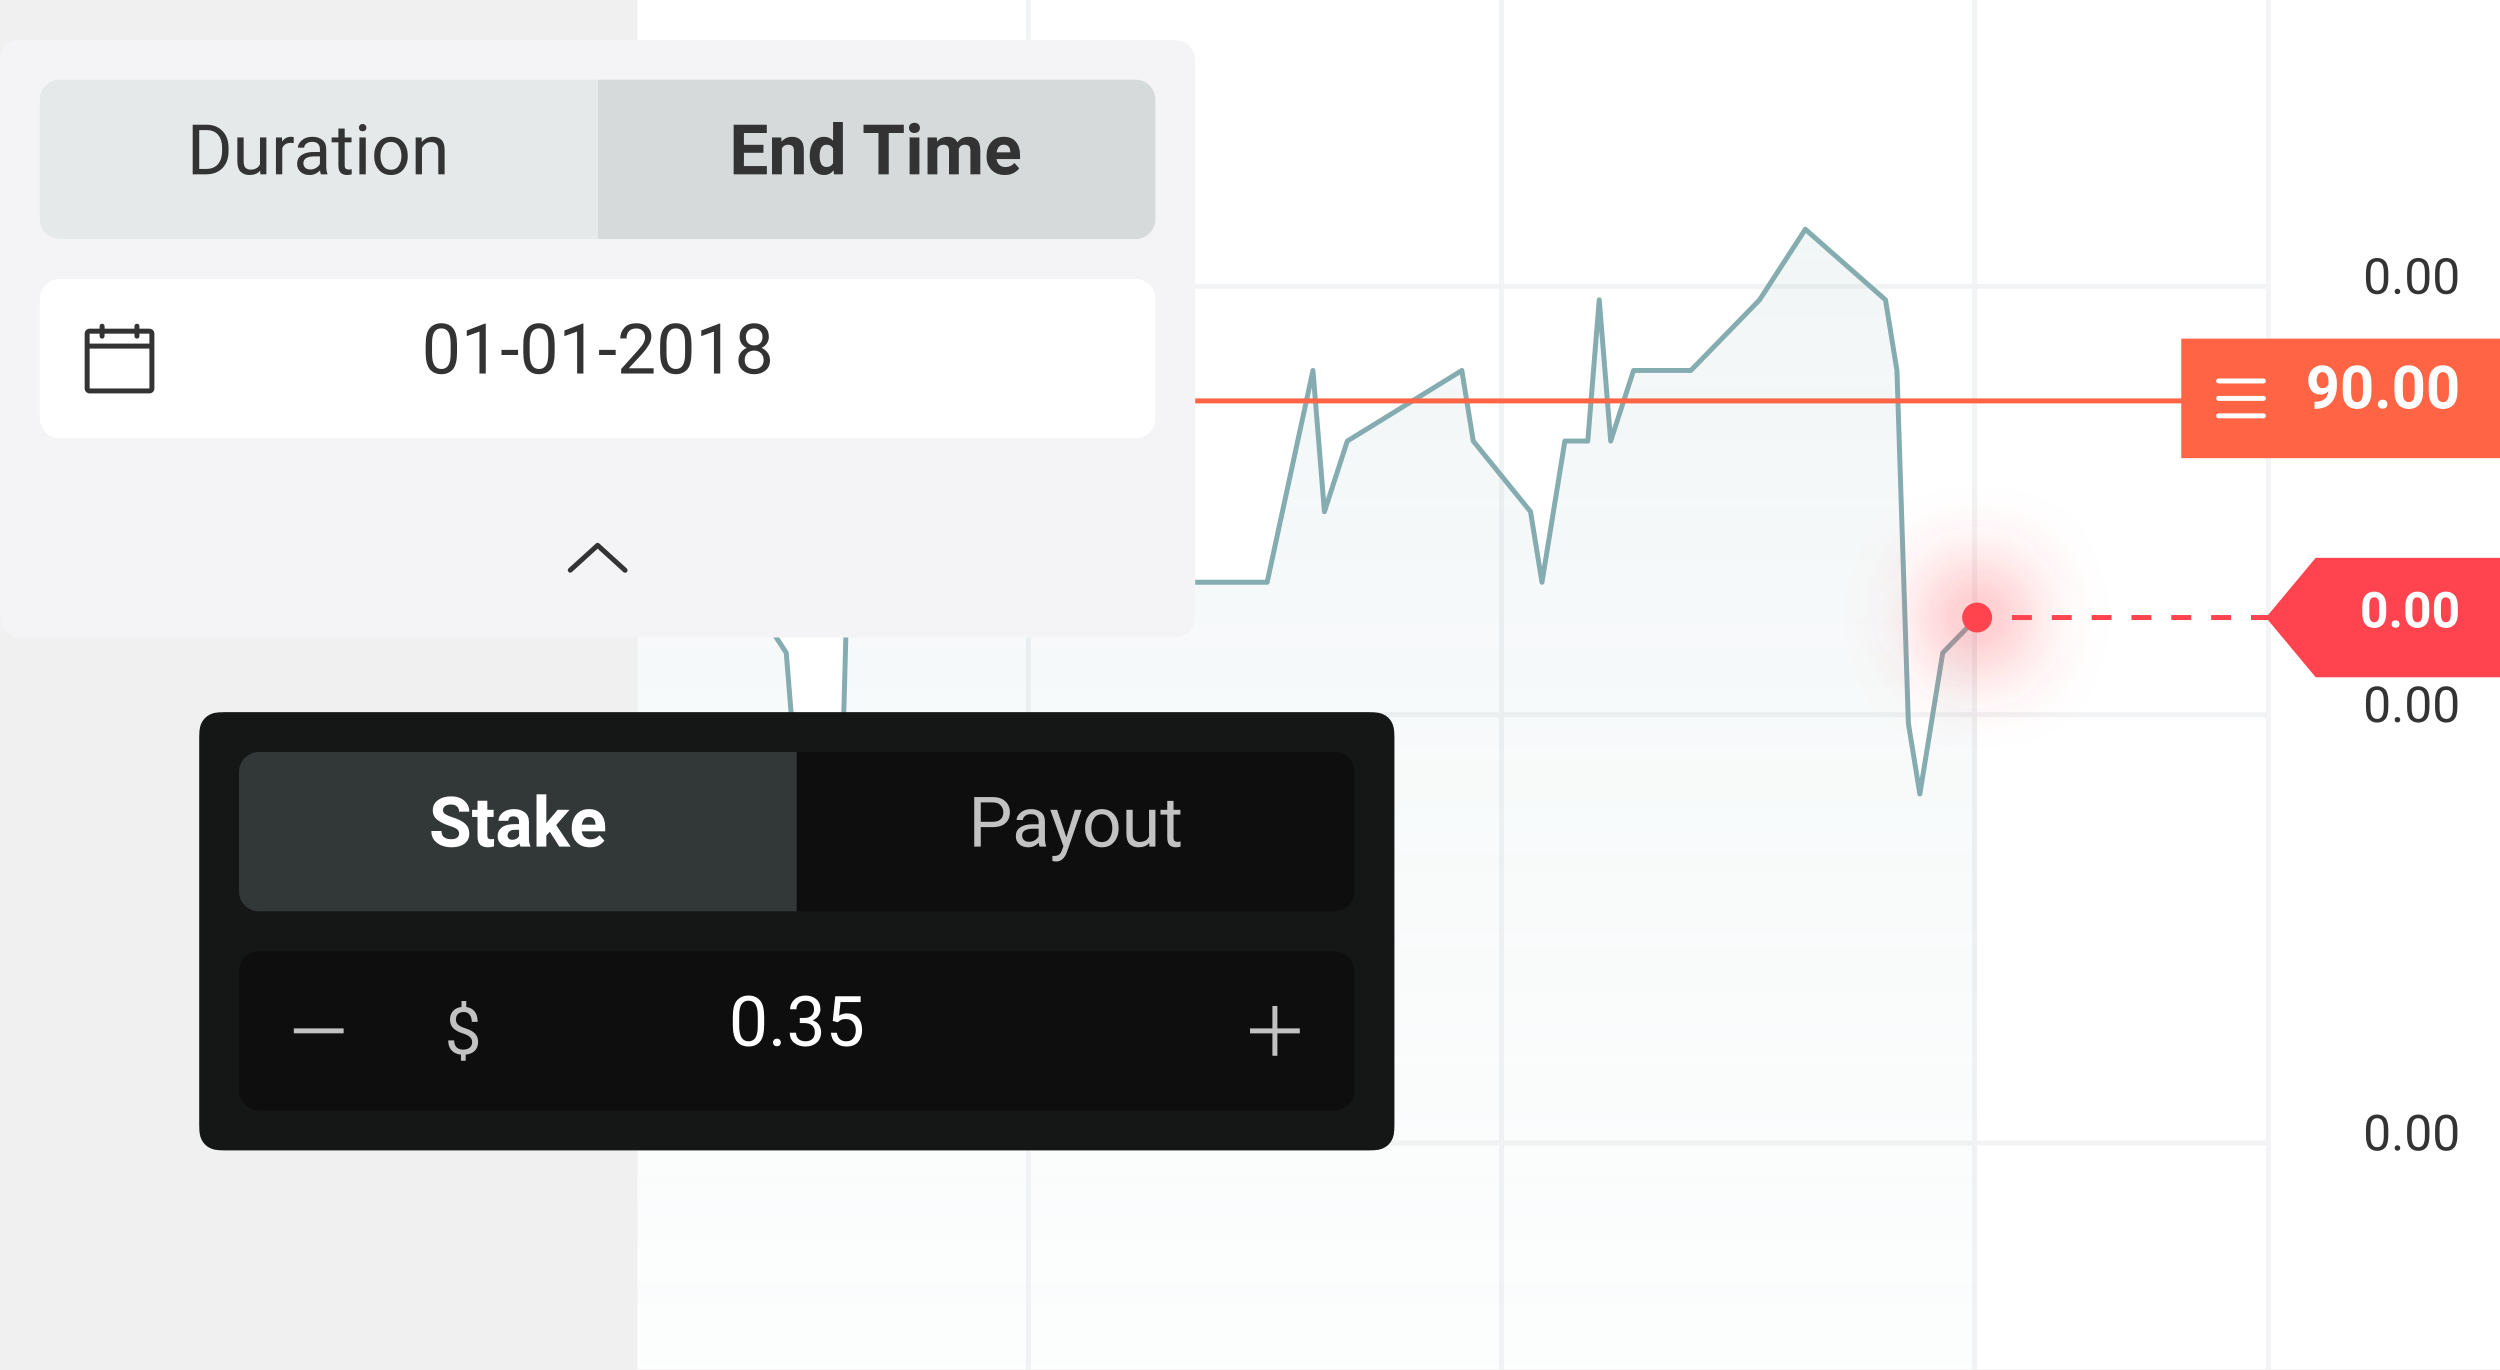
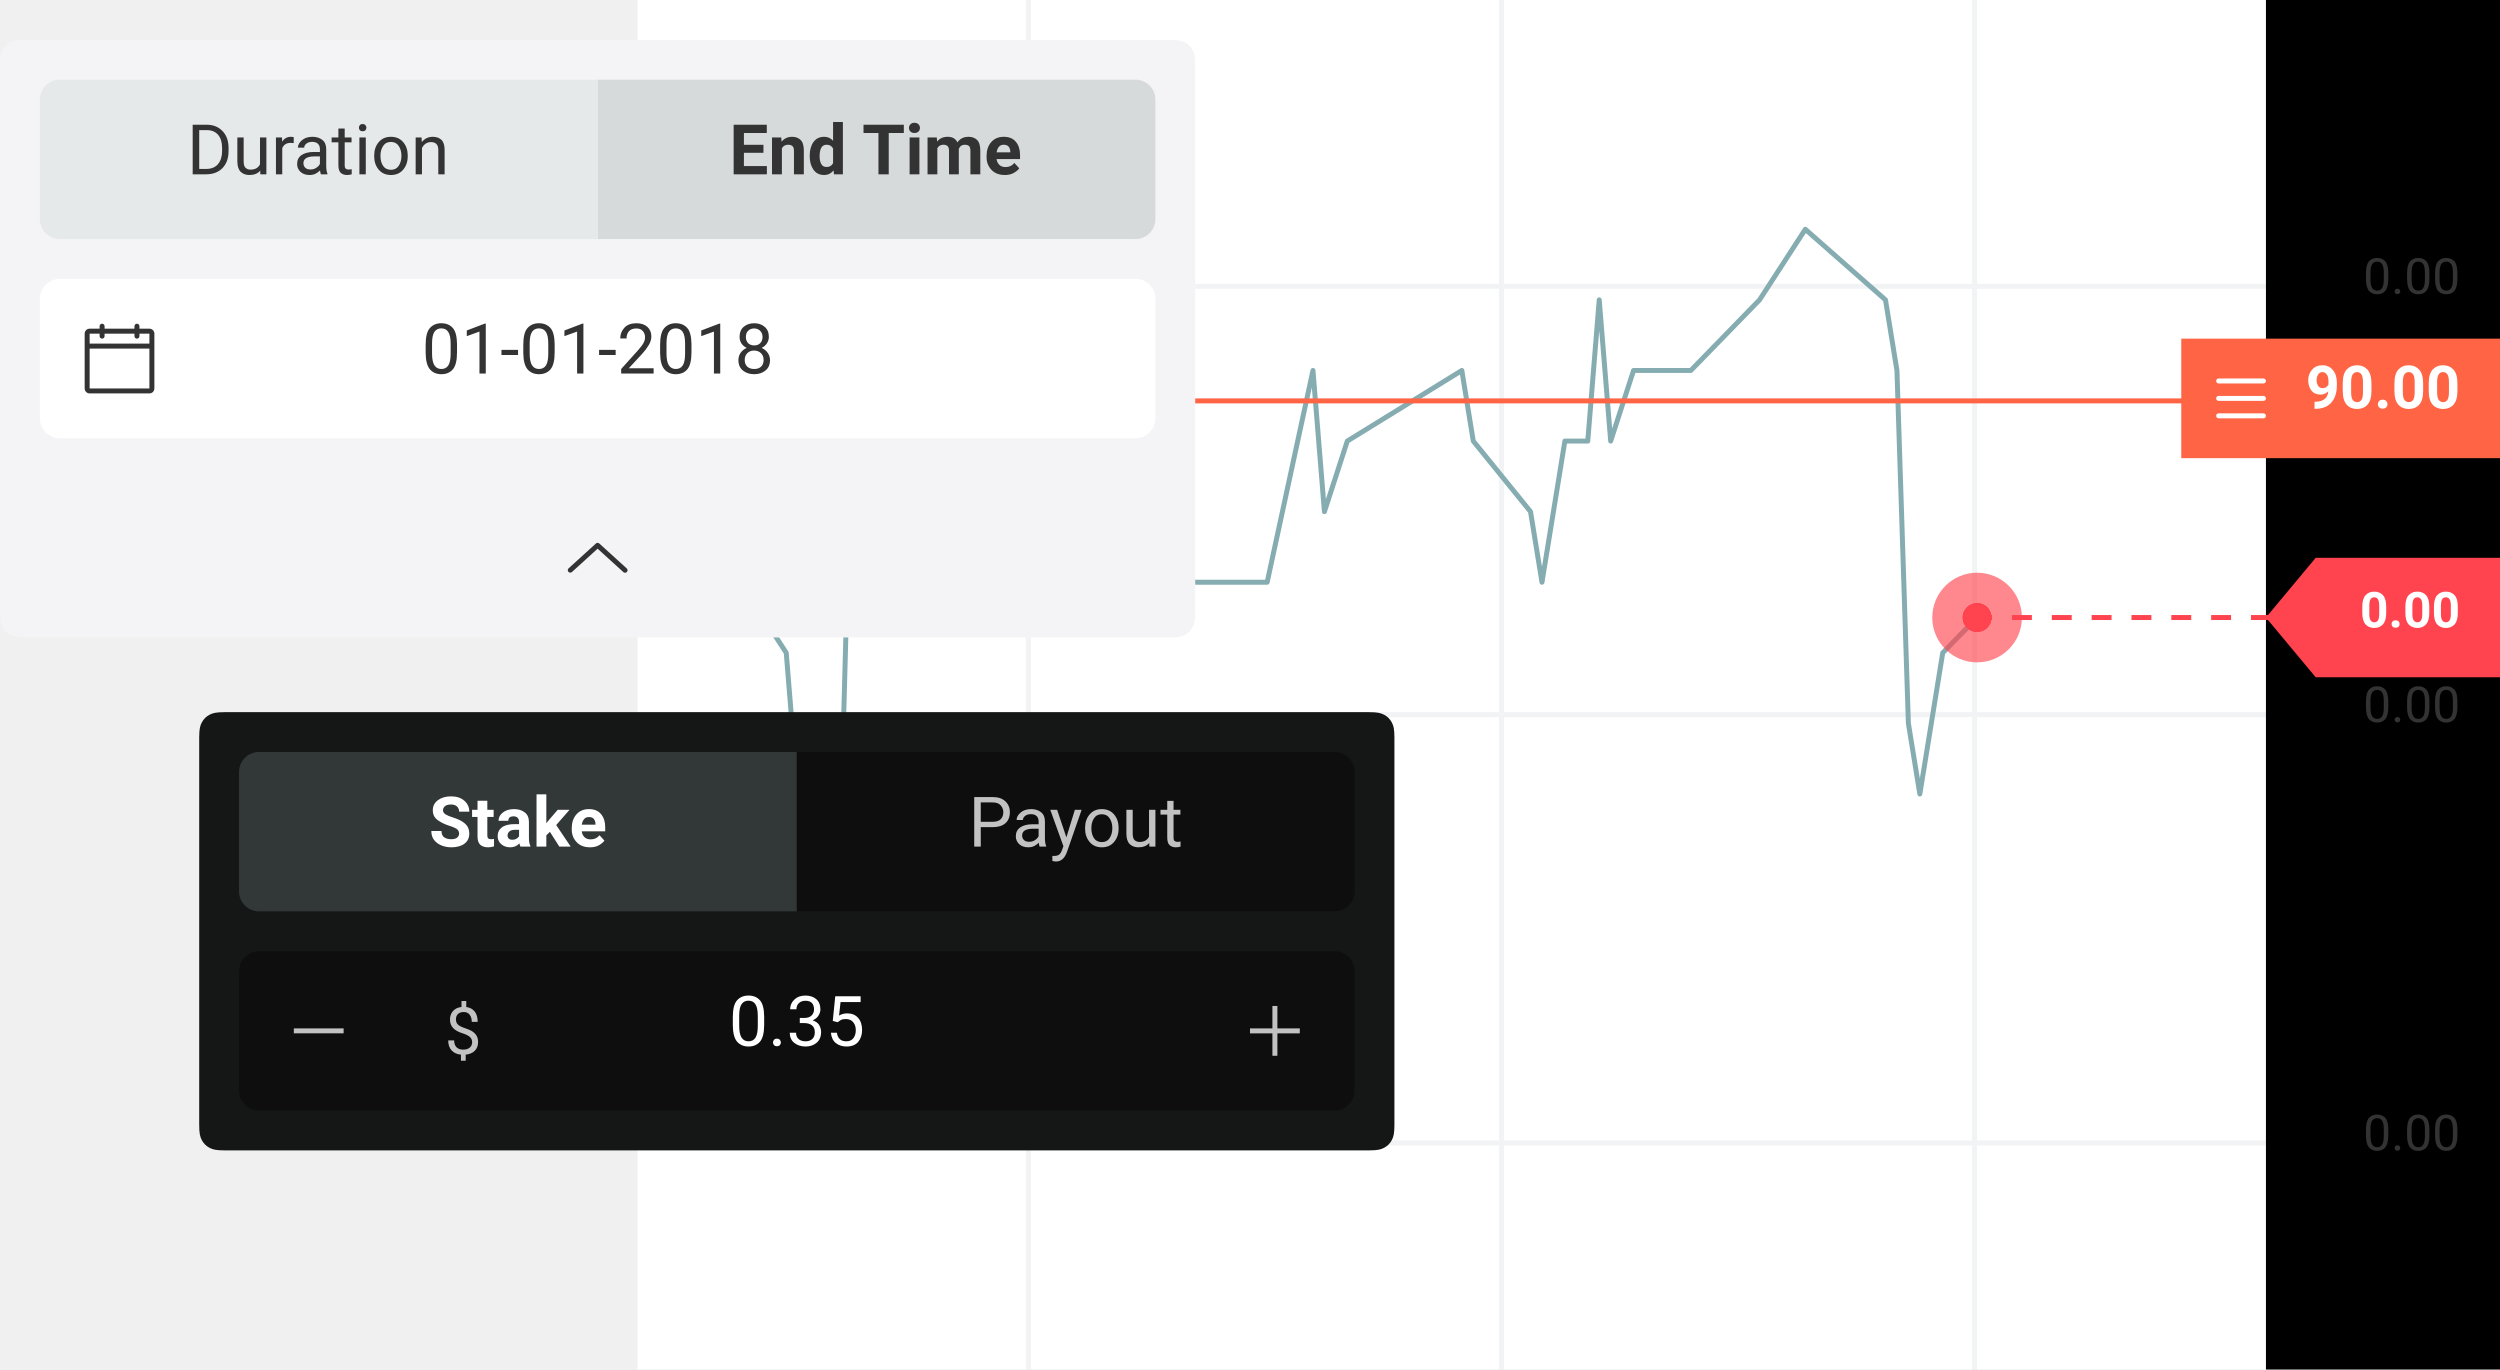
<svg xmlns="http://www.w3.org/2000/svg" xmlns:xlink="http://www.w3.org/1999/xlink" width="502" height="275" viewBox="0 0 502 275" aria-labelledby="how-you-want-icon-title">
  <defs>
-     <path id="a" d="M0 0h374v275H0z" />
-     <path id="c" d="M0 0h734v704H0z" />
-     <linearGradient id="e" x1="50%" x2="50%" y1="0%" y2="114.855%">
+     <path id="hywa" d="M0 0h374v275H0z" />
+     <path id="hywc" d="M0 0h734v704H0z" />
+     <linearGradient id="hywe" x1="50%" x2="50%" y1="0%" y2="114.855%">
      <stop offset="0%" stop-color="#FFF" />
      <stop offset="100%" stop-color="#FFF" stop-opacity="0" />
    </linearGradient>
-     <linearGradient id="f" x1="50%" x2="50%" y1="100%" y2="0%">
+     <linearGradient id="hywf" x1="50%" x2="50%" y1="100%" y2="0%">
      <stop offset="0%" stop-color="#FFF" stop-opacity="0" />
      <stop offset="100%" stop-color="#85ACB0" stop-opacity=".16" />
    </linearGradient>
-     <path id="g" d="M0 0h47v630H0z" />
-     <filter id="h" width="102.1%" height="100.2%" x="-1.1%" y="-.1%" filterUnits="objectBoundingBox">
+     <path id="hywg" d="M0 0h47v630H0z" />
+     <filter id="hywh" width="102.1%" height="100.2%" x="-1.1%" y="-.1%" filterUnits="objectBoundingBox">
      <feOffset dx="1" in="SourceAlpha" result="shadowOffsetInner1" />
      <feComposite in="shadowOffsetInner1" in2="SourceAlpha" k2="-1" k3="1" operator="arithmetic" result="shadowInnerInner1" />
      <feColorMatrix in="shadowInnerInner1" values="0 0 0 0 0.957 0 0 0 0 0.957 0 0 0 0 0.965 0 0 0 1 0" />
    </filter>
-     <filter id="i" width="1100%" height="1100%" x="-500%" y="-500%" filterUnits="objectBoundingBox">
+     <filter id="hywi" width="1100%" height="1100%" x="-500%" y="-500%" filterUnits="objectBoundingBox">
      <feGaussianBlur in="SourceGraphic" stdDeviation="8" />
    </filter>
-     <linearGradient id="j" x1="0%" x2="67.3%" y1="50%" y2="50%">
+     <linearGradient id="hywj" x1="0%" x2="67.3%" y1="50%" y2="50%">
      <stop offset="0%" stop-color="#FFF" />
      <stop offset="100%" stop-color="#FFF" stop-opacity="0" />
    </linearGradient>
-     <linearGradient id="k" x1="50%" x2="50%" y1="0%" y2="54.521%">
+     <linearGradient id="hywk" x1="50%" x2="50%" y1="0%" y2="54.521%">
      <stop offset="0%" stop-color="#FFF" />
      <stop offset="100%" stop-color="#FFF" stop-opacity="0" />
    </linearGradient>
-     <rect id="l" width="231" height="58" rx="4" />
-     <rect id="n" width="224" height="32" rx="4" />
+     <rect id="hywl" width="231" height="58" rx="4" />
+     <rect id="hywn" width="224" height="32" rx="4" />
  </defs>
  <g fill="none" fill-rule="evenodd">
    <g transform="translate(128)">
-       <mask id="b" fill="#fff">
-         <use xlink:href="#a" />
+       <mask id="hywb" fill="#fff">
+         <use xlink:href="#hywa" />
      </mask>
-       <use fill="#D8D8D8" opacity=".27" xlink:href="#a" />
-       <g mask="url(#b)">
+       <use fill="#D8D8D8" opacity=".27" xlink:href="#hywa" />
+       <g mask="url(#hywb)">
        <g transform="translate(-360 -165)">
-           <mask id="d" fill="#fff">
-             <use xlink:href="#c" />
+           <mask id="hywd" fill="#fff">
+             <use xlink:href="#hywc" />
          </mask>
-           <use fill="#FFF" fill-rule="nonzero" xlink:href="#c" />
-           <g mask="url(#d)">
+           <use fill="#FFF" fill-rule="nonzero" xlink:href="#hywc" />
+           <g mask="url(#hywd)">
            <g fill="#F2F3F4" fill-rule="nonzero">
              <path d="M0 51h694v-1H0zM0 137h694v-1H0zM0 223h694v-1H0zM0 309h694v-1H0zM0 395h694v-1H0zM0 481h694v-1H0zM0 567h694v-1H0z" />
            </g>
            <path fill="#F2F3F4" fill-rule="nonzero" d="M628 630h1V0h-1z" />
            <path fill="url(#e)" fill-rule="nonzero" d="M0 0h39v20H0z" transform="translate(609)" />
            <text fill="#333" font-family="Roboto-Regular, Roboto" font-size="10" transform="translate(609)">
              <tspan x=".232" y="651">00:00:00</tspan>
            </text>
            <path fill="#F2F3F4" fill-rule="nonzero" d="M533 630h1V0h-1z" />
            <path fill="url(#e)" fill-rule="nonzero" d="M0 0h39v20H0z" transform="translate(514)" />
            <text fill="#333" font-family="Roboto-Regular, Roboto" font-size="10" transform="translate(514)">
              <tspan x=".232" y="651">00:00:00</tspan>
            </text>
            <path fill="#F2F3F4" fill-rule="nonzero" d="M438 630h1V0h-1z" />
            <path fill="url(#e)" fill-rule="nonzero" d="M0 0h39v20H0z" transform="translate(419)" />
            <text fill="#333" font-family="Roboto-Regular, Roboto" font-size="10" transform="translate(419)">
              <tspan x=".232" y="651">00:00:00</tspan>
            </text>
            <path fill="#F2F3F4" fill-rule="nonzero" d="M343 630h1V0h-1z" />
            <path fill="url(#e)" fill-rule="nonzero" d="M0 0h39v20H0z" transform="translate(324)" />
            <text fill="#333" font-family="Roboto-Regular, Roboto" font-size="10" transform="translate(324)">
              <tspan x=".232" y="651">00:00:00</tspan>
            </text>
            <g>
              <path fill="#F2F3F4" fill-rule="nonzero" d="M248 630h1V0h-1z" />
              <path fill="url(#e)" fill-rule="nonzero" d="M0 0h39v20H0z" transform="translate(229)" />
              <text fill="#333" font-family="Roboto-Regular, Roboto" font-size="10" transform="translate(229)">
                <tspan x=".232" y="651">00:00:00</tspan>
              </text>
            </g>
            <g>
              <path fill="#F2F3F4" fill-rule="nonzero" d="M153 630h1V0h-1z" />
              <path fill="url(#e)" fill-rule="nonzero" d="M0 0h39v20H0z" transform="translate(134)" />
              <text fill="#333" font-family="Roboto-Regular, Roboto" font-size="10" transform="translate(134)">
                <tspan x=".232" y="651">00:00:00</tspan>
              </text>
            </g>
            <g>
              <path fill="#F2F3F4" fill-rule="nonzero" d="M58 630h1V0h-1z" />
              <path fill="url(#e)" fill-rule="nonzero" d="M0 0h39v20H0z" transform="translate(39)" />
              <text fill="#333" font-family="Roboto-Regular, Roboto" font-size="10" transform="translate(39)">
                <tspan x=".232" y="651">00:00:00</tspan>
              </text>
            </g>
            <g>
              <path fill="#F2F3F4" fill-rule="nonzero" d="M-37 630h1V0h-1z" />
              <path fill="url(#e)" fill-rule="nonzero" d="M0 0h39v20H0z" transform="translate(-56)" />
              <text fill="#333" font-family="Roboto-Regular, Roboto" font-size="10" transform="translate(-56)">
                <tspan x=".232" y="651">00:00:00</tspan>
              </text>
            </g>
            <g>
              <path fill="#F2F3F4" fill-rule="nonzero" d="M-132 630h1V0h-1z" />
              <path fill="url(#e)" fill-rule="nonzero" d="M0 0h39v20H0z" transform="translate(-151)" />
              <text fill="#333" font-family="Roboto-Regular, Roboto" font-size="10" transform="translate(-151)">
                <tspan x=".232" y="651">00:00:00</tspan>
              </text>
            </g>
            <g>
              <path fill="#F2F3F4" fill-rule="nonzero" d="M-226 630h1V0h-1z" />
              <path fill="url(#e)" fill-rule="nonzero" d="M0 0h39v20H0z" transform="translate(-245)" />
              <text fill="#333" font-family="Roboto-Regular, Roboto" font-size="10" transform="translate(-245)">
                <tspan x=".232" y="651">00:00:00</tspan>
              </text>
            </g>
          </g>
-           <g mask="url(#d)">
+           <g mask="url(#hywd)">
            <path fill="url(#f)" d="M0 99.204l2.3 14.172 6.897 28.344 4.599 14.172 6.897-14.172h4.599l4.598-14.172 2.3 14.172 2.299-14.172 2.299 14.172h4.599l2.299 56.689 4.598-14.172 6.898-14.172 2.3 14.172h9.196l6.898 14.172 2.3-14.172 2.299 14.172 2.299-14.172 11.496-28.345 2.3-42.516 6.897-14.172 13.796 14.172 4.598 14.172h4.599l2.299-14.172 2.3 14.172 2.298-14.172 2.3-14.172 6.897-28.344 4.599-14.172h4.598l2.3-14.172 4.598 14.172h4.599l4.598 14.172 2.3 70.86 2.299-14.172 2.299-85.032 2.3 56.688 2.298-56.688 2.3 28.344 2.299 42.516h4.598l2.3 42.516 2.299-42.516 2.3 14.172H204.632l2.3-14.172 2.299 14.172 2.3-42.516 2.298-28.344h4.599l6.898 14.172H252.918l2.299-14.172 2.3 14.172 6.897-14.172 4.598 14.172 4.599-14.172h6.898l2.299 14.172 2.3 56.688 2.298 14.172 2.3 14.172 4.598 28.345L305.8 212.58h34.489l2.3-14.172 2.299 28.344 2.299 56.688 2.3-70.86 2.299 28.344 2.299 28.344 2.299 14.172 2.3 42.516 4.598-14.172 2.299-28.344 4.599-14.172 2.299-28.344 2.3-28.344h4.598l4.598 14.172h4.599l4.598 28.344 4.599-42.516 2.299-14.172 2.3-14.172 2.298-42.517 2.3-14.172 4.598 14.172h9.197l2.3-14.172 9.196-42.516h4.599l4.598-14.172H471.347l13.795-42.516h9.197l4.599 14.172 11.496-14.172h34.489l6.897 14.172h18.394l2.3 14.172h9.197l6.897-28.344 2.3-14.172L600.105 0l9.197 28.344 2.299 14.172 4.599-14.172 6.897 28.344 2.3-14.172 2.299 28.344 2.299-14.172h4.599l2.299-14.172 6.898 14.172 2.299 42.516 6.898 14.172 2.299 28.344 4.598-14.172h4.599l2.299 14.172 2.3 14.172h4.598l9.197 14.173 2.3 28.344 2.298 28.344h4.599l2.3-42.516 2.298-85.033 2.3 14.172 2.299 28.344 2.3 14.172h25.291l4.598-14.172 2.3-28.344 4.598 14.172 6.898-14.172 2.3 28.344 4.598 14.172 2.299-14.172 4.598 14.172h18.394l9.197-42.516 2.3 28.344 4.598-14.172 22.993-14.172 2.299 14.172 11.496 14.172 2.3 14.172 2.299-14.172 2.299-14.172h4.598l2.3-28.344 2.299 28.344 4.598-14.172h11.497l13.795-14.172 9.197-14.172 16.095 14.172 2.3 14.172 2.298 70.86 2.3 14.173 4.598-28.344 6.898-7.087V504H0z" transform="translate(-293 126)" />
            <path stroke="#85ACB0" stroke-linecap="round" stroke-linejoin="round" d="M-293 225.217l2.3 14.174 6.897 28.348 4.599 14.174 6.897-14.174h4.599l4.598-14.174 2.3 14.174 2.299-14.174 2.299 14.174h4.599l2.299 56.696 4.598-14.174 6.898-14.174 2.3 14.174h9.196l6.898 14.174 2.3-14.174 2.299 14.174 2.299-14.174 11.496-28.348 2.3-42.522 6.897-14.174 13.796 14.174 4.598 14.174h4.599l2.299-14.174 2.3 14.174 2.298-14.174 2.3-14.174 6.897-28.347 4.599-14.174h4.598l2.3-14.174 4.598 14.174h4.599l4.598 14.174 2.3 70.87 2.299-14.175 2.299-85.043 2.3 56.695 2.298-56.695 2.3 28.348 2.299 42.521h4.598l2.3 42.522 2.299-42.522 2.3 14.174H-88.368l2.3-14.174 2.299 14.174 2.3-42.522 2.298-28.347h4.599l6.898 14.174H-40.082l2.299-14.174 2.3 14.174 6.897-14.174 4.598 14.174 4.599-14.174h6.898l2.299 14.174 2.3 56.695 2.298 14.174 2.3 14.174 4.598 28.348L12.8 338.609H47.29l2.3-14.174 2.299 28.348 2.299 56.695 2.3-70.87 2.299 28.349 2.299 28.347 2.299 14.174 2.3 42.522 4.598-14.174 2.299-28.348 4.599-14.174 2.299-28.347 2.3-28.348h4.598l4.598 14.174h4.599l4.598 28.347 4.599-42.521 2.299-14.174 2.3-14.174 2.298-42.522 2.3-14.174 4.598 14.174h9.197l2.3-14.174 9.196-42.522h4.599l4.598-14.173H178.347l13.795-42.522h9.197l4.599 14.174 11.496-14.174h34.489l6.897 14.174h18.394l2.3 14.174h9.197l6.897-28.348 2.3-14.174L307.105 126l9.197 28.348 2.299 14.174 4.599-14.174 6.897 28.348 2.3-14.174 2.299 28.348 2.299-14.174h4.599l2.299-14.174 6.898 14.174 2.299 42.521 6.898 14.174 2.299 28.348 4.598-14.174h4.599l2.299 14.174 2.3 14.174h4.598l9.197 14.174 2.3 28.348 2.298 28.348h4.599l2.3-42.522 2.298-85.044 2.3 14.174 2.299 28.348 2.3 14.174h25.291l4.598-14.174 2.3-28.348 4.598 14.174 6.898-14.174 2.3 28.348 4.598 14.174 2.299-14.174 4.598 14.174h18.394l9.197-42.522 2.3 28.348 4.598-14.174 22.993-14.174 2.299 14.174 11.496 14.174 2.3 14.174 2.299-14.174 2.299-14.174h4.598l2.3-28.348 2.299 28.348 4.598-14.174h11.497l13.795-14.174 9.197-14.174 16.095 14.174 2.3 14.174 2.298 70.87 2.3 14.174 4.598-28.348L629 289" />
          </g>
-           <g mask="url(#d)">
+           <g mask="url(#hywd)">
            <g fill-rule="nonzero" transform="translate(687)">
-               <use fill="#FFF" xlink:href="#g" />
-               <use fill="#000" filter="url(#h)" xlink:href="#g" />
+               <use fill="#FFF" xlink:href="#hywg" />
+               <use fill="#000" filter="url(#h)" xlink:href="#hywg" />
            </g>
            <text font-family="Roboto-Regular, Roboto" font-size="10" transform="translate(687)">
              <tspan x="19.522" y="52" fill="#333">0.00</tspan>
            </text>
            <text font-family="Roboto-Regular, Roboto" font-size="10" transform="translate(687)">
              <tspan x="19.522" y="138" fill="#333">0.00</tspan>
            </text>
            <text font-family="Roboto-Regular, Roboto" font-size="10" transform="translate(687)">
              <tspan x="19.522" y="224" fill="#333">0.00</tspan>
            </text>
            <text font-family="Roboto-Regular, Roboto" font-size="10" transform="translate(687)">
              <tspan x="19.522" y="310" fill="#333">0.00</tspan>
            </text>
            <text font-family="Roboto-Regular, Roboto" font-size="10" transform="translate(687)">
              <tspan x="19.522" y="396" fill="#333">0.00</tspan>
            </text>
            <text font-family="Roboto-Regular, Roboto" font-size="10" transform="translate(687)">
              <tspan x="19.522" y="482" fill="#333">0.00</tspan>
            </text>
            <text font-family="Roboto-Regular, Roboto" font-size="10" transform="translate(687)">
              <tspan x="19.522" y="568" fill="#333">0.00</tspan>
            </text>
          </g>
-           <path fill="#F2F3F4" fill-rule="nonzero" d="M0 629h688v1H0z" mask="url(#d)" />
+           <path fill="#F2F3F4" fill-rule="nonzero" d="M0 629h688v1H0z" mask="url(#hywd)" />
        </g>
        <path stroke="#FF444F" stroke-dasharray="4" d="M268 124h106" />
        <g fill-rule="nonzero" transform="translate(266 121)">
          <circle cx="3" cy="3" r="3" fill="#FF444F" />
          <circle cx="3" cy="3" r="6" stroke="#FF444F" stroke-opacity=".64" stroke-width="6" filter="url(#i)" />
        </g>
        <path fill="#FF444F" fill-rule="nonzero" d="M337 112h37v24h-37l-10-12z" />
        <text fill="#FFF" font-family="Roboto-Bold, Roboto" font-size="10" font-weight="bold" transform="translate(327 112)">
          <tspan x="18.883" y="14">0.00</tspan>
        </text>
        <g fill-rule="nonzero">
          <path fill="url(#j)" d="M0 0h80v688H0z" transform="translate(-360 -165)" />
          <path fill="url(#k)" d="M0 0h734v80H0z" transform="translate(-360 -165)" />
        </g>
        <g>
          <path fill="#FFF" fill-rule="nonzero" d="M-360 499h734v40h-734z" />
          <path fill="#F2F3F4" fill-rule="nonzero" d="M-360 499h734v1h-734z" />
          <path fill-rule="nonzero" d="M165 511h16v16h-16z" />
          <path fill="#333" d="M173.167 513.667c.276 0 .5.149.5.333v4.667H178c.164 0 .3.177.328.41l.005.09c0 .276-.149.5-.333.5h-4.333V524c0 .164-.177.3-.41.328l-.09.005c-.276 0-.5-.149-.5-.333v-4.333H168c-.164 0-.3-.177-.328-.41l-.005-.09c0-.276.149-.5.333-.5h4.667V514c0-.164.177-.3.41-.328z" />
          <path fill-rule="nonzero" d="M125 511h16v16h-16z" />
          <path fill="#333" d="M128 519.667h10c.184 0 .333-.224.333-.5s-.149-.5-.333-.5h-10c-.184 0-.333.224-.333.5s.149.5.333.5zM88.667 521.667c.184 0 .333.149.333.333v1h8v-1c0-.184.15-.333.333-.333h2c.184 0 .334.149.334.333v3.333c0 .184-.15.334-.334.334H86.667a.333.333 0 0 1-.334-.334V522c0-.184.15-.333.334-.333zm-.334.666H87V525h12v-2.667h-1.333v1c0 .184-.15.334-.334.334h-8.666a.333.333 0 0 1-.334-.334v-1zm5.667-10c.184 0 .333.15.333.334v5H96c.275 0 .431.313.267.533l-3 4a.333.333 0 0 1-.534 0l-3-4a.333.333 0 0 1 .267-.533h1.667v-5c0-.184.149-.334.333-.334h2zm-.333.667h-1.334v5c0 .184-.149.333-.333.333h-1.333L93 521.444l2.333-3.11H94a.333.333 0 0 1-.333-.334v-5z" />
          <g stroke="#979797" stroke-linejoin="round">
            <path d="M56.667 512.667l2.666 2.666L50.667 524l-4 1.333 1.333-4z" />
            <path stroke-linecap="round" d="M55 514.333L57.667 517M50.667 524L48 521.333M46.667 525.333H58" />
          </g>
          <path fill="#333" d="M56.902 512.431l2.667 2.667c.13.13.13.34 0 .471l-8.667 8.667a.333.333 0 0 1-.108.072l-.025.01-2.047.681L58 525c.164 0 .3.177.328.41l.005.09c0 .276-.149.5-.333.5H46.667c-.184 0-.334-.224-.334-.5 0-.035.003-.07.007-.102a.315.315 0 0 1 .01-.17l1.332-3.994.006-.017-.004.01a.333.333 0 0 1 .024-.054l.02-.034.036-.041 8.667-8.667c.13-.13.341-.13.471 0zm-8.757 9.518l-.951 2.857 2.855-.953-1.904-1.904zM55 514.804l-6.53 6.53 2.196 2.194L57.195 517 55 514.804zm-7.236 6.294l-.031.036-.009.012a.333.333 0 0 1 .04-.048zm8.903-7.96l-1.196 1.195 2.195 2.195 1.196-1.195-2.195-2.195z" />
          <g stroke="#979797" stroke-linejoin="round">
            <path d="M6.667 514.667H12v-2l4 3-4 3v-2H6.667zM19.333 521.333H14v-2l-4 3 4 3v-2h5.333z" />
          </g>
          <path fill="#333" d="M13.8 519.067a.333.333 0 0 1 .533.266V521h5c.184 0 .334.15.334.333v2c0 .184-.15.334-.334.334h-5v1.666a.333.333 0 0 1-.533.267l-4-3a.333.333 0 0 1 0-.533zm-.133.933l-3.111 2.333 3.11 2.334v-1.334c0-.184.15-.333.334-.333h5v-1.333h-5a.333.333 0 0 1-.333-.334V520zm-1.467-7.6l4 3c.178.133.178.4 0 .533l-4 3a.333.333 0 0 1-.533-.266V517h-5a.333.333 0 0 1-.334-.333v-2c0-.184.15-.334.334-.334h5v-1.666c0-.275.313-.432.533-.267zm.133.933v1.334c0 .184-.149.333-.333.333H7v1.333h5c.184 0 .333.15.333.334V518l3.111-2.333-3.11-2.334z" />
          <g>
            <g stroke="#979797" stroke-linejoin="round">
              <path d="M-33.333 514h12.666-12.666zM-33.333 524.667h10-10z" />
              <path stroke-linecap="round" d="M-32.667 512.667v12.666M-21.333 512.667V520M-30.667 520.667L-28 518l2 2.667 2.667-3.334M-22 521.333V524zM-23.333 522.667h2.666" />
            </g>
            <path fill="#333" d="M-21.167 512.333c.246 0 .45.118.492.274l.008.06v1c.184 0 .334.224.334.5 0 .245-.118.45-.274.492l-.06.008V520c0 .184-.224.333-.5.333-.245 0-.45-.118-.492-.273l-.008-.06v-5.334H-32v9.667h8.668c.184 0 .333.224.333.5 0 .246-.118.45-.273.492l-.06.008H-32c0 .184-.224.334-.5.334-.245 0-.45-.118-.492-.274l-.008-.06h-.333c-.184 0-.334-.224-.334-.5 0-.245.118-.45.274-.492l.06-.008h.332v-9.667h-.332c-.184 0-.334-.223-.334-.5 0-.245.118-.449.274-.491l.06-.008h.332l.001-1c0-.164.177-.3.41-.328l.09-.006c.245 0 .45.118.492.274l.008.06v1h10.333v-1c0-.144.136-.266.326-.313l.084-.015.09-.006zm-.756 8.672l.09-.005c.245 0 .45.118.492.273l.008.06v1h.666c.164 0 .3.177.328.41l.006.09c0 .246-.118.45-.274.492l-.06.008h-.667V524c0 .164-.176.3-.41.328l-.09.005c-.245 0-.449-.118-.491-.273l-.008-.06v-.667h-1c-.164 0-.3-.177-.328-.41l-.006-.09c0-.245.118-.45.274-.492l.06-.008h1v-1c0-.163.177-.3.41-.328l.09-.005zm-1.202-3.932a.333.333 0 0 1 .093.403l-.041.066-2.667 3.333a.334.334 0 0 1-.472.049l-.055-.057-1.77-2.36-2.394 2.395a.333.333 0 0 1-.52-.41l.049-.061 2.666-2.667a.334.334 0 0 1 .452-.018l.05.054 1.743 2.322 2.397-2.997a.333.333 0 0 1 .469-.052z" />
          </g>
          <g>
            <text fill="#333" font-family="Roboto-Regular, Roboto" font-size="12" transform="translate(-99.302 510)">
              <tspan x="1.129" y="11">30 Min</tspan>
            </text>
            <path fill="#000" fill-opacity=".8" d="M-113.843 511v3h2.5v10h-2.5v3h-1v-3h-2.5v-10h2.5v-3h1z" />
          </g>
          <g>
            <path fill-rule="nonzero" d="M-167 511h16v16h-16z" />
            <path fill="#333" d="M-159 511a1 1 0 0 1 .993.883l.007.117v1l-.003.084a6.002 6.002 0 0 1 4.92 4.92L-153 518h1a1 1 0 0 1 .117 1.993L-152 520h-1l-.084-.003a6.001 6.001 0 0 1-4.92 4.92l.004.083v1a1 1 0 0 1-2 0v-1l.003-.084a6.001 6.001 0 0 1-4.92-4.92L-165 520h-1a1 1 0 0 1-.117-1.993L-166 518h1l.084.003a6.002 6.002 0 0 1 4.92-4.92L-160 513v-1a1 1 0 0 1 1-1zm0 4a4 4 0 1 0 0 8 4 4 0 0 0 0-8z" />
          </g>
        </g>
        <g transform="translate(-360 -165)">
          <rect width="247" height="74" fill="#F2F3F4" fill-rule="nonzero" rx="4" />
          <g transform="translate(8 8)">
-             <mask id="m" fill="#fff">
-               <use xlink:href="#l" />
+             <mask id="hywm" fill="#fff">
+               <use xlink:href="#hywl" />
            </mask>
-             <use fill="#FFF" xlink:href="#l" />
-             <g fill="#333" mask="url(#m)">
+             <use fill="#FFF" xlink:href="#hywl" />
+             <g fill="#333" mask="url(#hywm)">
              <path d="M212.164 26.13a.5.5 0 1 1 .672.74l-5.5 5a.5.5 0 0 1-.672 0l-5.5-5a.5.5 0 0 1 .672-.74L207 30.824l5.164-4.694z" />
            </g>
-             <g mask="url(#m)">
+             <g mask="url(#hywm)">
              <path fill="#4BB4B3" fill-rule="nonzero" d="M175 37l6 8h-12z" />
              <text font-family="Roboto-Regular, Roboto" font-size="12" transform="translate(56 8)">
                <tspan x="0" y="35" fill="#333">84.54 - 0.14 (0.16%)</tspan>
              </text>
              <text fill-opacity=".8" font-family="Roboto-Bold, Roboto" font-size="16" font-weight="bold" transform="translate(56 8)">
                <tspan x="0" y="15" fill="#000">AUD/JPY</tspan>
              </text>
            </g>
-             <g mask="url(#m)">
+             <g mask="url(#hywm)">
              <g transform="translate(8 17)">
                <path fill="#0D47A1" fill-rule="nonzero" d="M22.203 0H1.797C.805 0 0 .817 0 1.826v12.322c0 1.008.805 1.826 1.797 1.826h20.406c.992 0 1.797-.818 1.797-1.826V1.826C24 .817 23.195 0 22.203 0z" />
                <path fill="#FFF" fill-rule="nonzero" d="M.414 7.987h.719l3.833-2.551v2.55h2.069v-2.55l3.832 2.55h.72a.417.417 0 0 0 .413-.42v-.333L8.712 5.044H12V2.943H8.711L12 .753V.42a.417.417 0 0 0-.414-.42h-.719L7.034 2.551V0H4.965v2.551L1.258.084a1.807 1.807 0 0 0-1.017.83l3.048 2.029H0v2.101h3.289L0 7.233v.333c0 .233.185.42.414.42zM6.125 10.279l.313 1.047 1-.405c.086-.034.163.065.111.142l-.611.9.936.543c.08.046.052.17-.04.176l-1.075.076.166 1.082c.014.092-.098.147-.16.078l-.729-.806-.729.806c-.062.069-.174.014-.16-.078l.166-1.082-1.075-.076c-.091-.006-.119-.13-.04-.176l.937-.542-.612-.901c-.052-.077.026-.176.111-.142l1 .405.313-1.047a.093.093 0 0 1 .178 0zm12.31 1.524l.153.512.488-.198c.042-.017.08.031.055.069l-.3.44.458.265c.039.022.025.083-.02.086l-.524.037.08.528c.008.045-.047.072-.078.039l-.356-.394-.356.394c-.03.033-.085.006-.078-.039l.081-.528-.525-.037c-.045-.003-.058-.064-.02-.086l.458-.265-.299-.44c-.025-.038.013-.086.054-.07l.49.199.152-.512a.045.045 0 0 1 .087 0zm1.18-4.125a.052.052 0 0 1 .1 0l.122.373.387.003c.05 0 .071.065.03.096l-.31.233.116.375c.015.049-.04.09-.08.06l-.315-.23-.315.23c-.04.03-.095-.011-.08-.06l.117-.375-.312-.233c-.04-.03-.02-.095.03-.096l.388-.003zm-4.582-.92l.152.512.49-.198c.041-.016.08.032.054.07l-.3.44.458.265c.039.022.025.082-.02.086l-.524.037.08.528c.008.045-.047.072-.078.038l-.356-.393-.356.393c-.03.034-.085.007-.078-.038l.081-.528-.525-.037c-.045-.004-.058-.064-.02-.086l.458-.265-.299-.44c-.025-.038.013-.086.054-.07l.49.198.152-.511a.045.045 0 0 1 .087 0zm6.62-1.681l.153.512.49-.198c.04-.017.079.031.053.069l-.298.44.457.265c.039.023.025.083-.02.086l-.525.037.081.529c.007.045-.047.072-.078.038l-.356-.394-.356.394c-.03.033-.085.007-.078-.038l.081-.529-.525-.037c-.045-.003-.058-.063-.02-.086l.458-.265-.299-.44c-.025-.038.013-.086.054-.07l.49.199.152-.512a.045.045 0 0 1 .087 0zm-3.218-2.246l.153.512.488-.198c.042-.017.08.031.055.069l-.3.44.458.265c.039.023.025.083-.02.086l-.524.037.08.529c.008.045-.047.072-.078.038l-.356-.394-.356.394c-.03.034-.085.007-.078-.038l.081-.529-.525-.037c-.045-.003-.058-.063-.02-.086l.458-.265-.299-.44c-.025-.038.013-.086.054-.069l.49.198.152-.512a.045.045 0 0 1 .087 0z" />
                <path fill="#F44336" fill-rule="nonzero" d="M6.62 0v3.363H12v1.261H6.62v3.363H5.38V4.624H0V3.363h5.38V0h1.24zM4.955 5.044L.492 7.987H.414a.398.398 0 0 1-.305-.145l-.05-.071 4.135-2.727h.76zm3.164 0L11.993 7.6a.416.416 0 0 1-.234.346l-4.4-2.902h.76zM.685.393l3.867 2.55h-.76L.386.696C.473.584.574.482.685.393zM11.586 0c.122 0 .227.056.301.141l.05.07-4.142 2.732h-.76L11.496 0h.09z" />
                <rect width="23" height="15" x=".5" y=".5" stroke="#000" stroke-opacity=".04" rx="2" />
                <rect width="23" height="15" x=".5" y=".5" stroke="#000" stroke-opacity=".04" rx="2" />
                <g transform="translate(8 8)">
                  <g fill-rule="nonzero">
                    <path fill="#FFF" d="M22.203.013H1.797C.805.013 0 .831 0 1.84v12.322c0 1.008.805 1.826 1.797 1.826h20.406c.992 0 1.797-.818 1.797-1.826V1.839C24 .831 23.195.013 22.203.013z" />
                    <ellipse cx="12" cy="8" fill="#ED293F" rx="4.552" ry="4.624" />
                  </g>
                  <rect width="23" height="15" x=".5" y=".5" stroke="#000" stroke-opacity=".04" rx="2" />
                </g>
                <rect width="23" height="15" x="8.5" y="8.5" stroke="#000" stroke-opacity=".04" rx="2" />
              </g>
            </g>
          </g>
        </g>
      </g>
-       <g mask="url(#b)">
+       <g mask="url(#hywb)">
        <path stroke="#FF6444" d="M-360 80.5h683" />
        <path fill="#FF6444" fill-rule="nonzero" d="M310 68h64v24h-64z" />
        <text fill="#FFF" font-family="Roboto-Bold, Roboto" font-size="12" font-weight="bold" transform="translate(314 71)">
          <tspan x="20.975" y="11">90.00</tspan>
        </text>
        <path fill="#FFF" d="M326.5 83a.5.5 0 1 1 0 1h-9a.5.5 0 1 1 0-1h9zm0-3.5a.5.5 0 1 1 0 1h-9a.5.5 0 0 1 0-1h9zm0-3.5a.5.5 0 1 1 0 1h-9a.5.5 0 0 1 0-1h9z" />
      </g>
    </g>
    <path fill="#F4F4F6" fill-rule="nonzero" d="M5.128 8h229.744c1.783 0 2.43.186 3.082.534.652.349 1.163.86 1.512 1.512.348.652.534 1.299.534 3.082v109.744c0 1.783-.186 2.43-.534 3.082a3.635 3.635 0 0 1-1.512 1.512c-.652.348-1.299.534-3.082.534H5.128c-1.783 0-2.43-.186-3.082-.534a3.635 3.635 0 0 1-1.512-1.512c-.348-.652-.534-1.299-.534-3.082V13.128c0-1.783.186-2.43.534-3.082a3.635 3.635 0 0 1 1.512-1.512C2.698 8.186 3.345 8 5.128 8z" />
    <path fill="#333" d="M125.164 114.87a.5.5 0 1 0 .672-.74l-5.5-5a.5.5 0 0 0-.672 0l-5.5 5a.5.5 0 0 0 .672.74l5.164-4.694 5.164 4.694z" />
    <g transform="translate(8 56)">
      <rect width="224" height="32" fill="#FFF" rx="4" />
      <path fill="#333" d="M19.5 9a.5.5 0 0 1 .5.5v.5h2a1 1 0 0 1 1 1v11a1 1 0 0 1-1 1H10a1 1 0 0 1-1-1V11a1 1 0 0 1 1-1h2v-.5a.5.5 0 0 1 1 0v.5h6v-.5a.5.5 0 0 1 .5-.5zm2.5 5H10v8h12v-8zm-3-3h-6v.5a.5.5 0 0 1-1 0V11h-2v2h12v-2h-2v.5a.5.5 0 1 1-1 0V11z" />
      <text fill="#333" font-family="Roboto-Regular, Roboto" font-size="14">
        <tspan x="76.692" y="19">01-01-2018</tspan>
      </text>
    </g>
    <path fill="#D6DADB" fill-rule="nonzero" d="M120 16h108a4 4 0 0 1 4 4v24a4 4 0 0 1-4 4H120V16z" />
    <text fill="#333" font-family="Roboto-Bold, Roboto" font-size="14" font-weight="bold" transform="translate(120 16)">
      <tspan x="26.424" y="19">End Time</tspan>
    </text>
    <g>
      <path fill="#E6E9E9" d="M12 16h108v32H12a4 4 0 0 1-4-4V20a4 4 0 0 1 4-4z" />
      <text fill="#333" font-family="Roboto-Regular, Roboto" font-size="14" transform="translate(8 16)">
        <tspan x="29.535" y="19">Duration</tspan>
      </text>
    </g>
    <g>
      <path fill="#151717" fill-rule="nonzero" d="M45.128 143h229.744c1.783 0 2.43.186 3.082.534.652.349 1.163.86 1.512 1.512.348.652.534 1.299.534 3.082v77.744c0 1.783-.186 2.43-.534 3.082a3.635 3.635 0 0 1-1.512 1.512c-.652.348-1.299.534-3.082.534H45.128c-1.783 0-2.43-.186-3.082-.534a3.635 3.635 0 0 1-1.512-1.512c-.348-.652-.534-1.299-.534-3.082v-77.744c0-1.783.186-2.43.534-3.082a3.635 3.635 0 0 1 1.512-1.512c.652-.348 1.299-.534 3.082-.534z" />
      <path fill="#323738" fill-rule="nonzero" d="M52 151h108v32H52a4 4 0 0 1-4-4v-24a4 4 0 0 1 4-4z" />
      <text fill="#FFF" font-family="Roboto-Bold, Roboto" font-size="14" font-weight="bold" transform="translate(48 151)">
        <tspan x="38.124" y="19">Stake</tspan>
      </text>
      <g>
        <path fill="#0E0E0E" fill-rule="nonzero" d="M160 151h108a4 4 0 0 1 4 4v24a4 4 0 0 1-4 4H160v-32z" />
        <text fill="#C2C2C2" font-family="Roboto-Regular, Roboto" font-size="14" transform="translate(160 151)">
          <tspan x="34.467" y="19">Payout</tspan>
        </text>
      </g>
      <g transform="translate(48 191)">
-         <mask id="o" fill="#fff">
-           <use xlink:href="#n" />
+         <mask id="hywo" fill="#fff">
+           <use xlink:href="#hywn" />
        </mask>
-         <use fill="#0E0E0E" fill-rule="nonzero" xlink:href="#n" />
-         <path fill-rule="nonzero" d="M193 1h27a3 3 0 0 1 3 3v24a3 3 0 0 1-3 3h-27V1z" mask="url(#o)" />
-         <g fill="#C2C2C2" fill-rule="nonzero" mask="url(#o)">
+         <use fill="#0E0E0E" fill-rule="nonzero" xlink:href="#hywn" />
+         <path fill-rule="nonzero" d="M193 1h27a3 3 0 0 1 3 3v24a3 3 0 0 1-3 3h-27V1z" mask="url(#hywo)" />
+         <g fill="#C2C2C2" fill-rule="nonzero" mask="url(#hywo)">
          <path d="M208.5 11v4.5h4.5v1h-4.5V21h-1v-4.5H203v-1h4.5V11h1z" />
        </g>
-         <path fill-rule="nonzero" d="M4 1h27v30H4a3 3 0 0 1-3-3V4a3 3 0 0 1 3-3z" mask="url(#o)" />
-         <g mask="url(#o)">
+         <path fill-rule="nonzero" d="M4 1h27v30H4a3 3 0 0 1-3-3V4a3 3 0 0 1 3-3z" mask="url(#hywo)" />
+         <g mask="url(#hywo)">
          <path fill="#C2C2C2" fill-rule="nonzero" d="M11 15.5h10v1H11z" />
        </g>
-         <text fill="#FFF" font-family="Roboto-Regular, Roboto" font-size="14" mask="url(#o)">
+         <text fill="#FFF" font-family="Roboto-Regular, Roboto" font-size="14" mask="url(#hywo)">
          <tspan x="98.366" y="19">0.35</tspan>
        </text>
-         <g mask="url(#o)">
+         <g mask="url(#hywo)">
          <path fill="#C2C2C2" fill-rule="nonzero" d="M46.808 18.254c0-.394-.139-.726-.416-.996-.277-.27-.744-.514-1.402-.733-.915-.278-1.582-.641-2-1.09-.42-.447-.63-1.015-.63-1.705 0-.703.206-1.279.616-1.729.41-.45.975-.717 1.692-.803V10h.96v1.204c.722.099 1.284.401 1.686.906.401.506.602 1.198.602 2.076H46.73c0-.604-.144-1.084-.431-1.44-.288-.355-.677-.533-1.167-.533-.511 0-.902.132-1.173.395-.27.264-.406.631-.406 1.103 0 .436.143.785.429 1.044.285.259.756.495 1.411.707.655.212 1.167.445 1.534.7.367.255.638.552.812.89.174.338.261.735.261 1.189 0 .724-.218 1.306-.654 1.748-.436.44-1.047.702-1.834.784V22h-.953v-1.227c-.8-.073-1.426-.357-1.88-.852-.452-.495-.679-1.166-.679-2.014h1.192c0 .595.157 1.054.47 1.375.314.321.759.482 1.335.482.563 0 1.005-.135 1.327-.405.323-.27.484-.638.484-1.105z" />
        </g>
      </g>
    </g>
  </g>
</svg>
